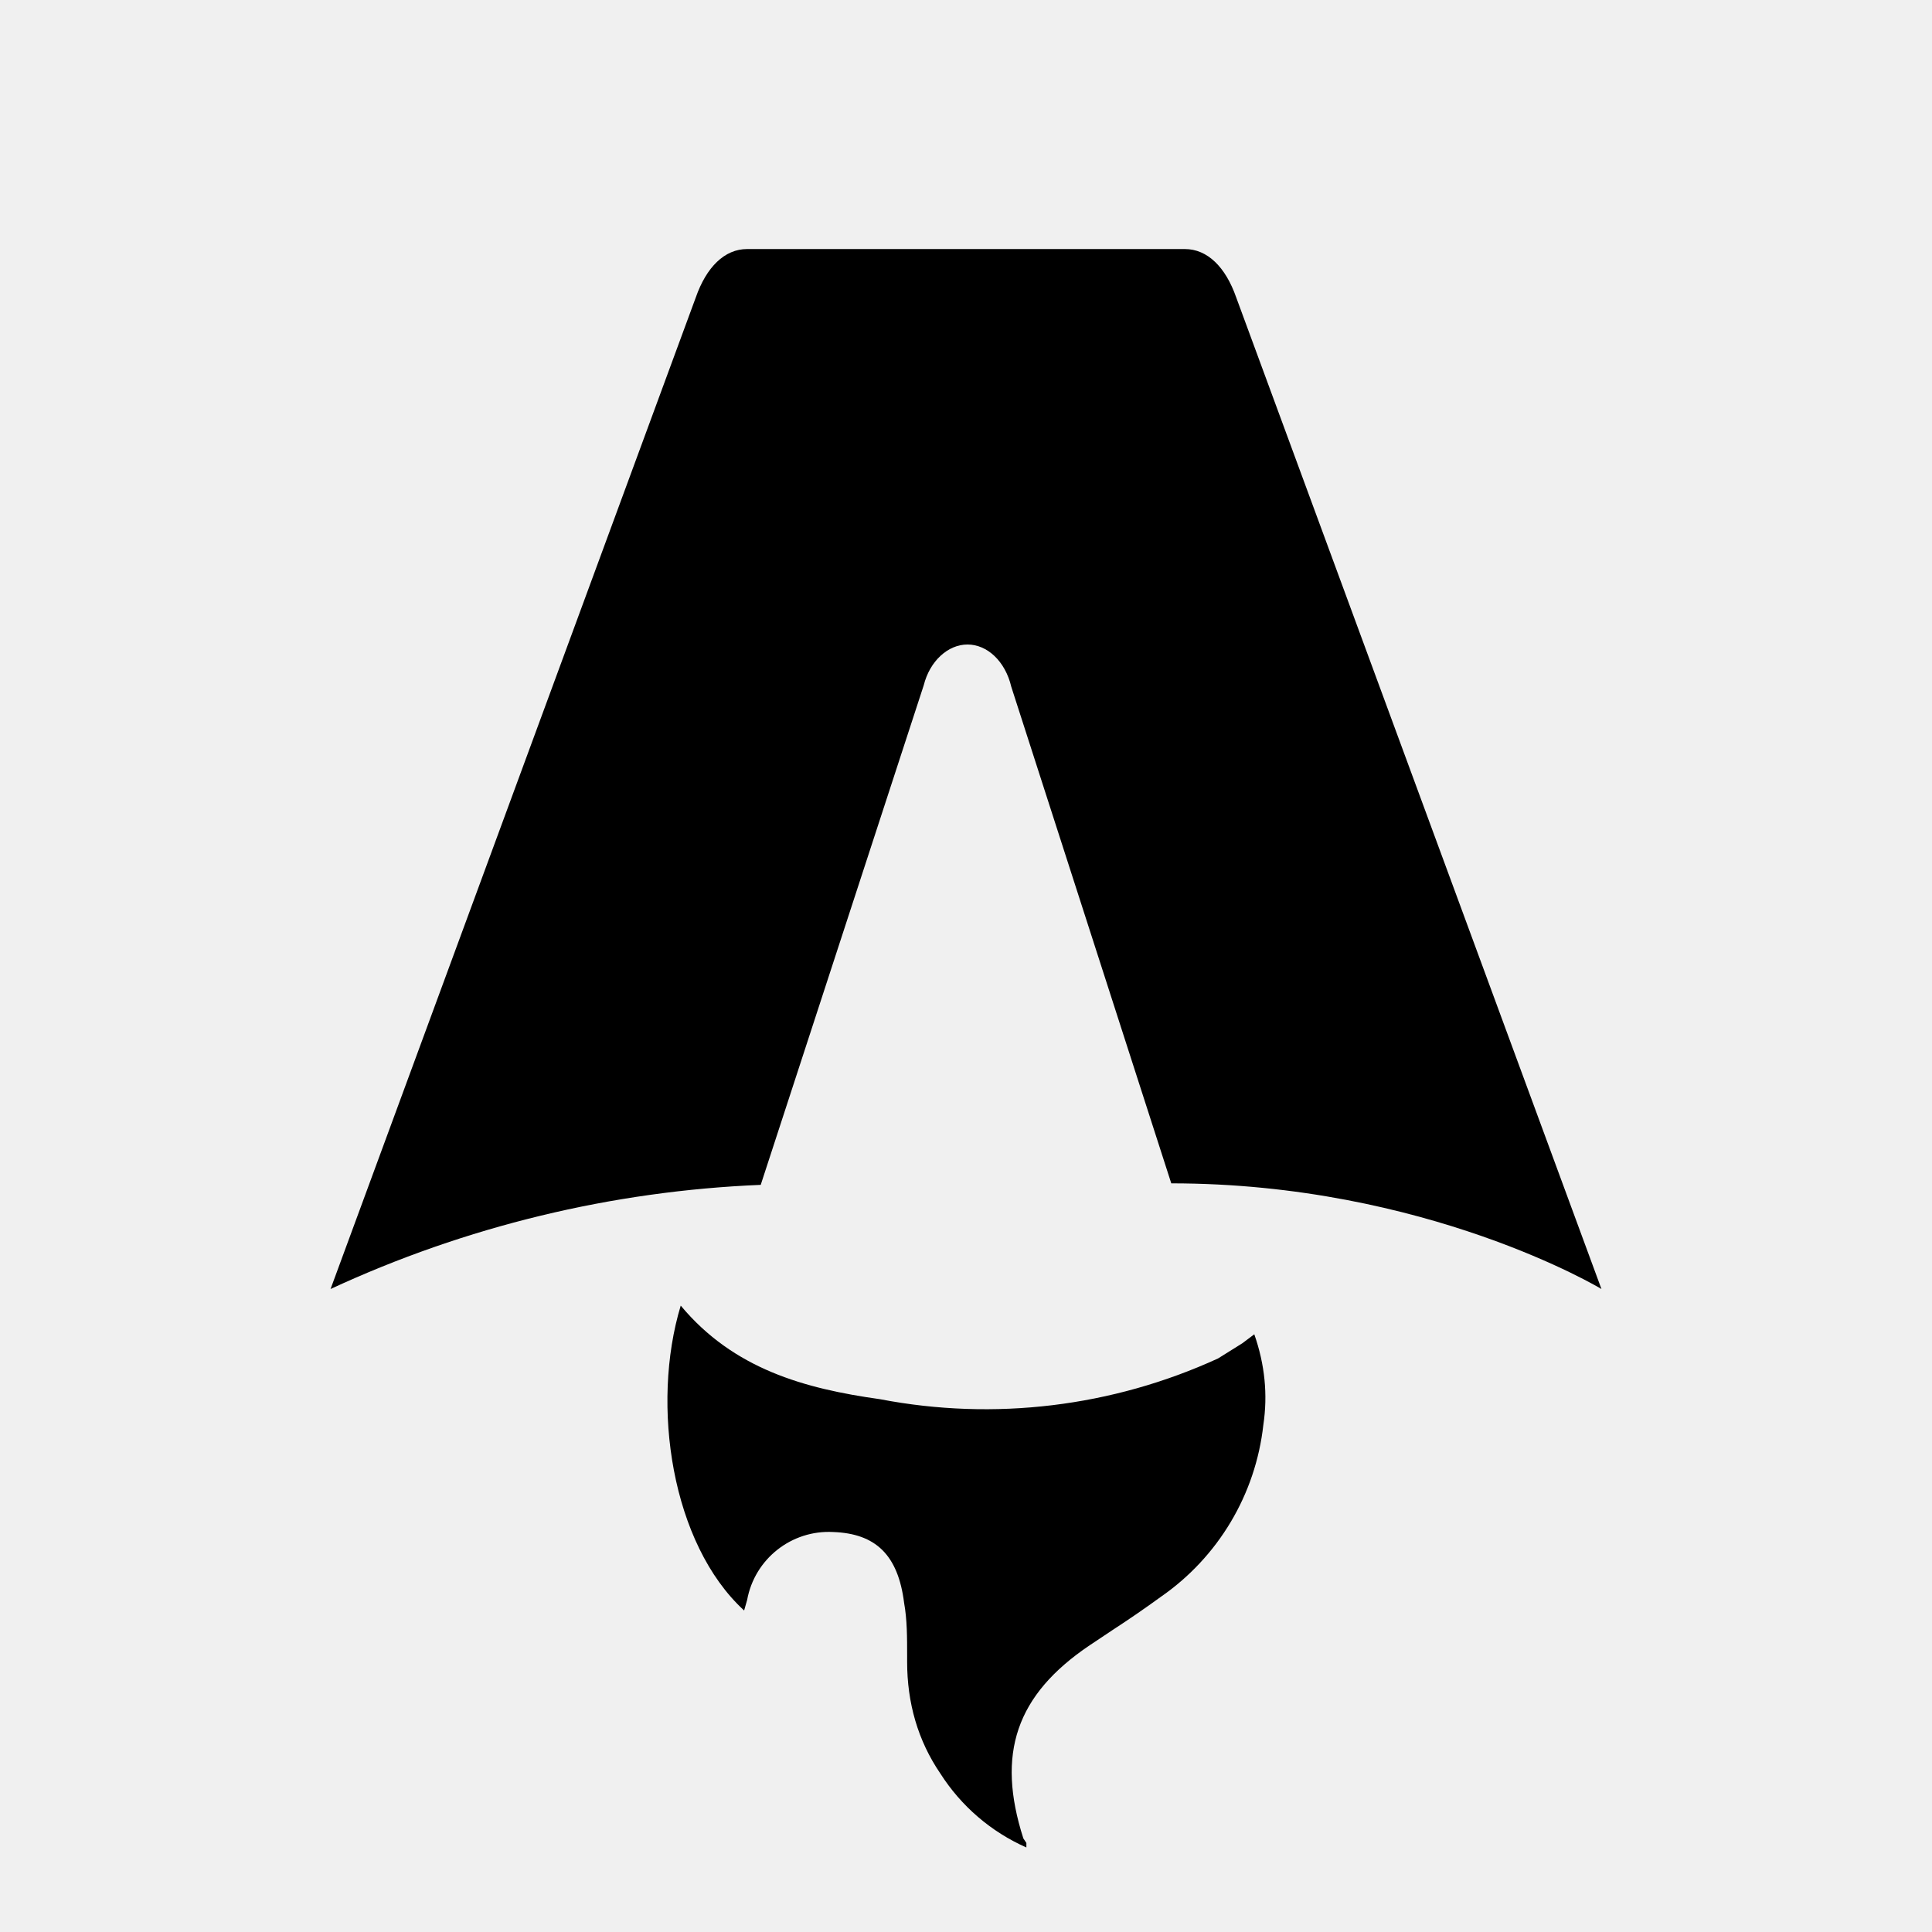
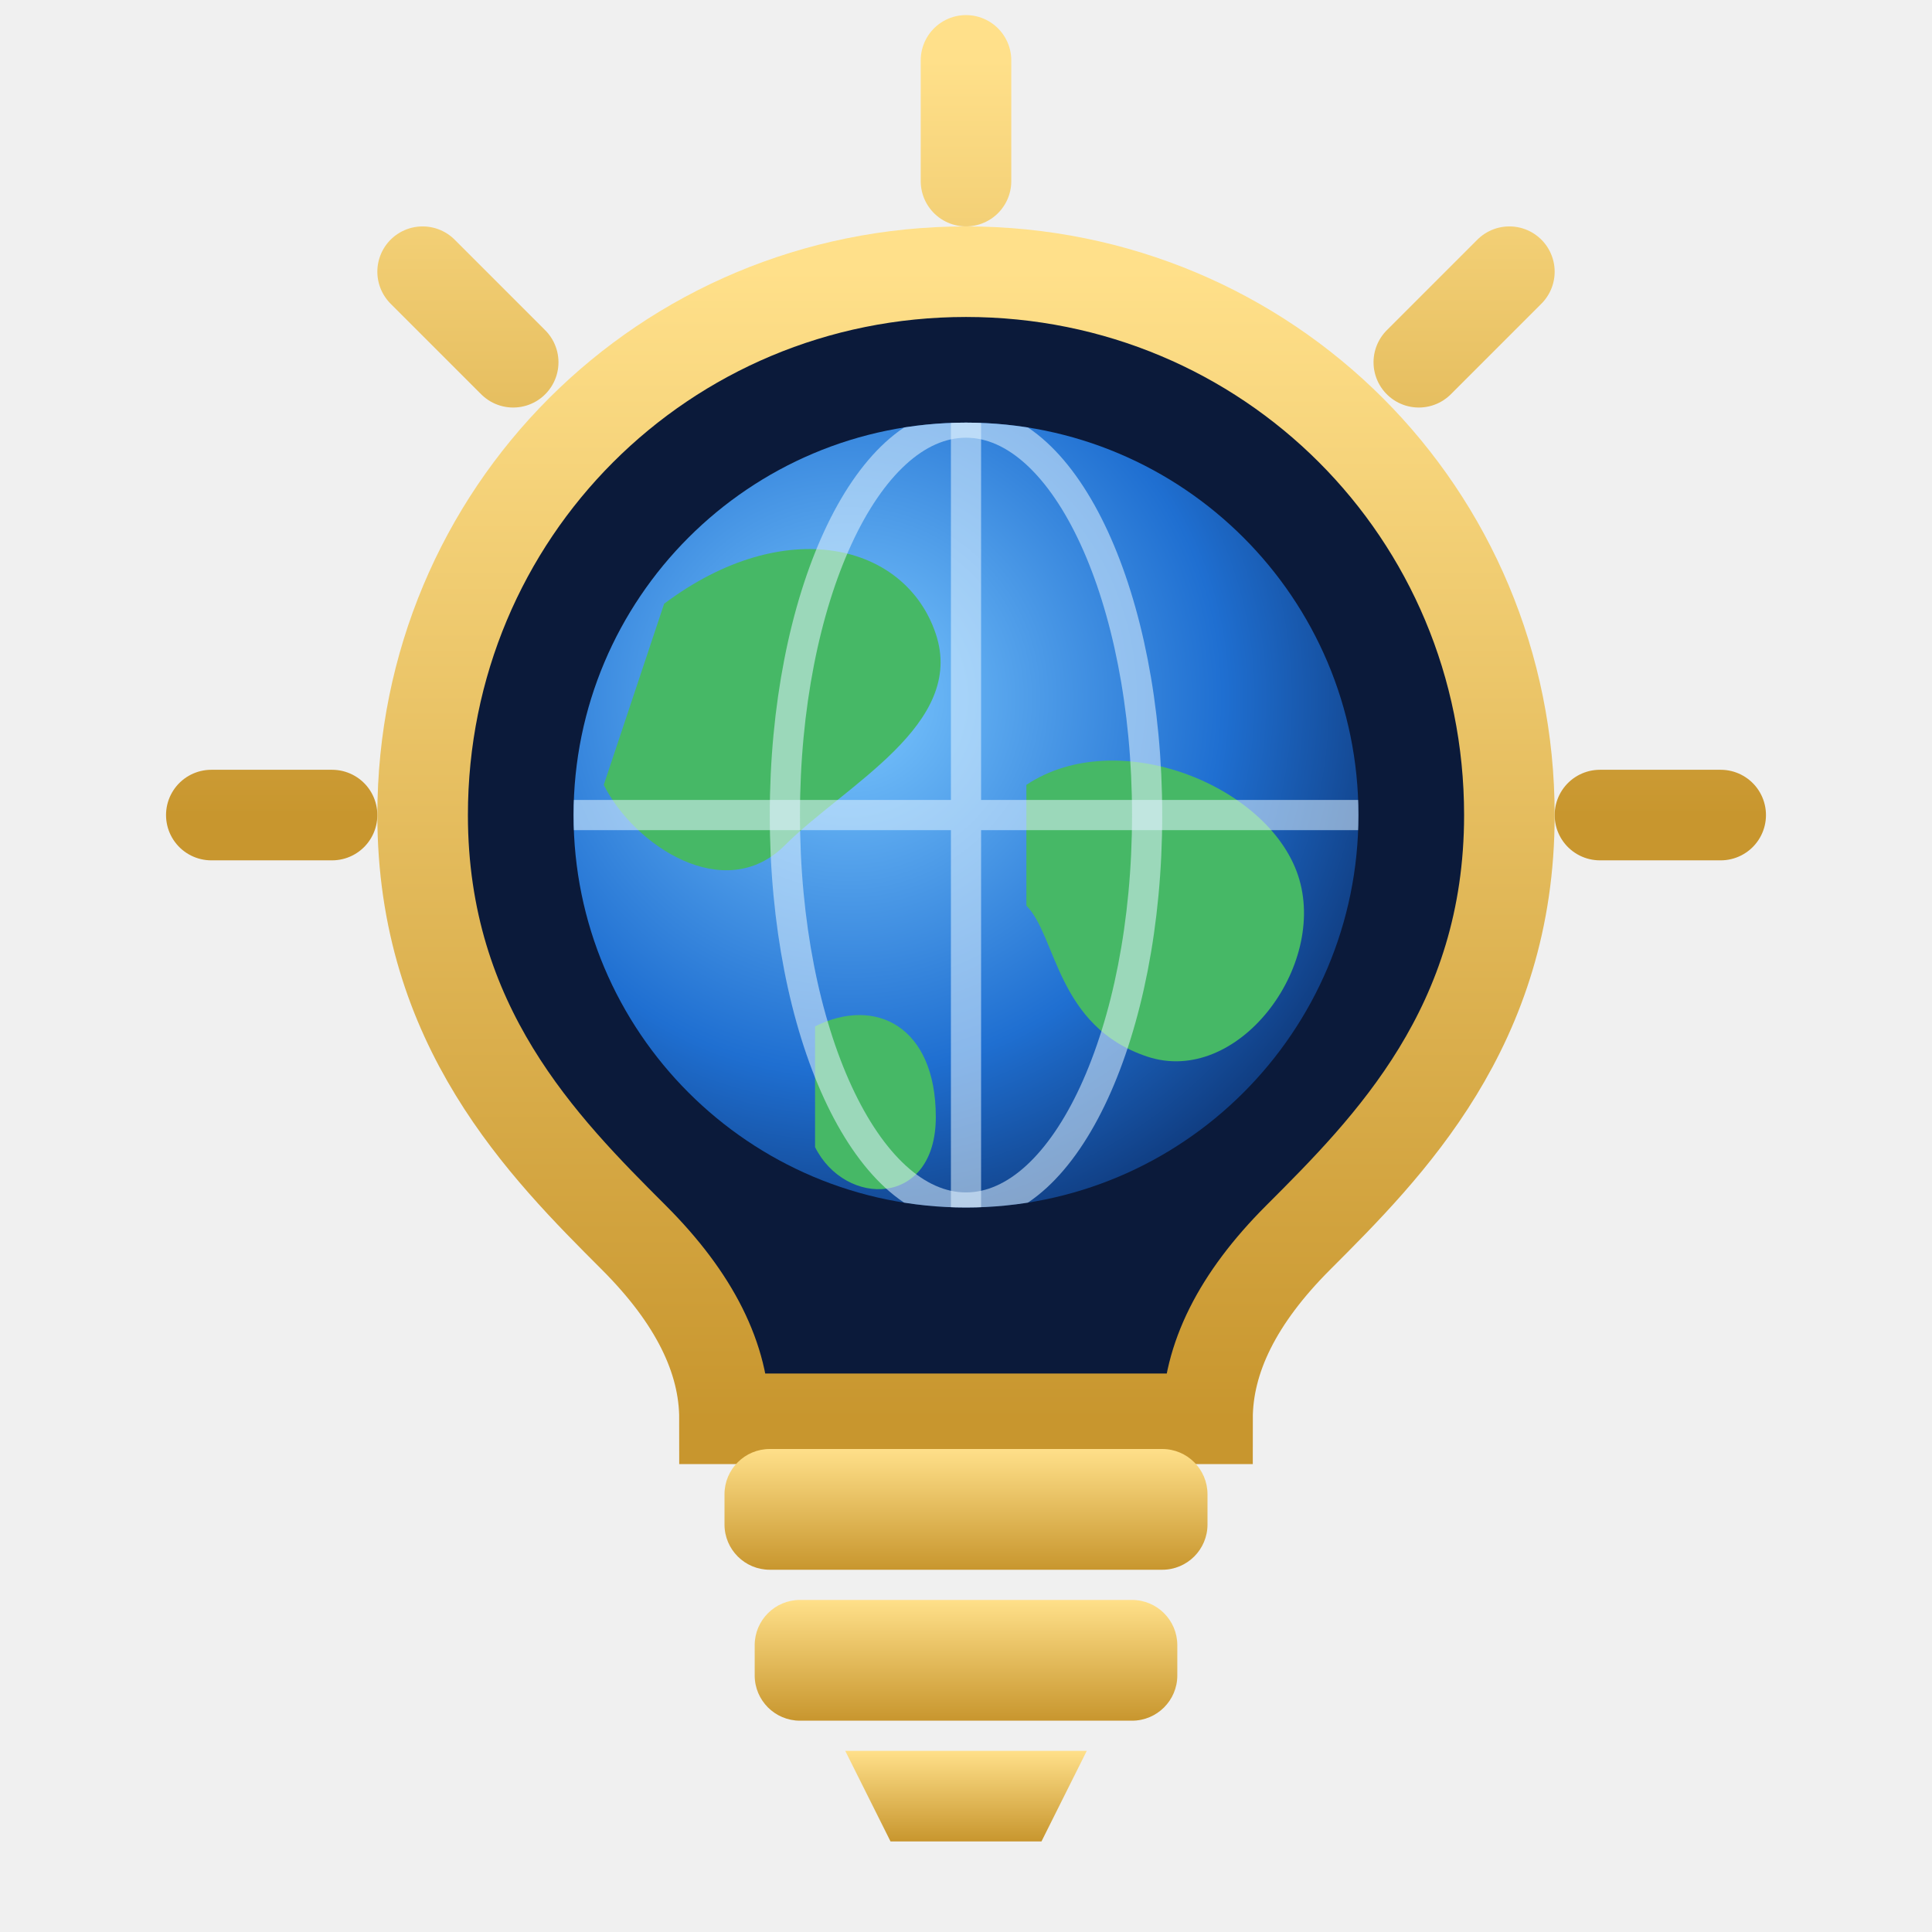
- <svg xmlns="http://www.w3.org/2000/svg" fill="none" viewBox="0 0 128 128">
-   <path d="M50.4 78.5a75.1 75.1 0 0 0-28.5 6.9l24.2-65.7c.7-2 1.9-3.2 3.4-3.2h29c1.5 0 2.7 1.2 3.4 3.2l24.2 65.7s-11.6-7-28.5-7L67 45.5c-.4-1.7-1.6-2.8-2.9-2.8-1.3 0-2.5 1.1-2.9 2.7L50.4 78.5Zm-1.1 28.2Zm-4.2-20.2c-2 6.6-.6 15.8 4.2 20.2a17.5 17.5 0 0 1 .2-.7 5.5 5.5 0 0 1 5.7-4.5c2.8.1 4.3 1.5 4.7 4.7.2 1.1.2 2.3.2 3.5v.4c0 2.7.7 5.2 2.2 7.4a13 13 0 0 0 5.7 4.9v-.3l-.2-.3c-1.8-5.6-.5-9.5 4.4-12.8l1.5-1a73 73 0 0 0 3.2-2.2 16 16 0 0 0 6.8-11.4c.3-2 .1-4-.6-6l-.8.6-1.6 1a37 37 0 0 1-22.4 2.7c-5-.7-9.7-2-13.2-6.2Z" />
-   <style>
-         path { fill: #000; }
-         @media (prefers-color-scheme: dark) {
-             path { fill: #FFF; }
-         }
-     </style>
+ <svg xmlns="http://www.w3.org/2000/svg" viewBox="0 0 64 64" width="64" height="64">
+   <defs>
+     <radialGradient id="g" cx=".35" cy=".35" r=".8">
+       <stop offset="0" stop-color="#7cc8ff" />
+       <stop offset=".6" stop-color="#1f6fd1" />
+       <stop offset="1" stop-color="#0b2c66" />
+     </radialGradient>
+     <linearGradient id="au" x1="0" y1="0" x2="0" y2="1">
+       <stop offset="0" stop-color="#ffe08a" />
+       <stop offset="1" stop-color="#c8962e" />
+     </linearGradient>
+     <clipPath id="c">
+       <circle cx="32" cy="27" r="13" />
+     </clipPath>
+   </defs>
+   <g stroke="url(#au)" stroke-width="3" stroke-linecap="round">
+     <path d="M32 2v4M14 9l3 3M50 9l-3 3M7 27h4M53 27h4" />
+   </g>
+   <path d="M32 9C22 9 14 17 14 27c0 7 4 11 7 14 2 2 3 4 3 6h16c0-2 1-4 3-6 3-3 7-7 7-14 0-10-8-18-18-18Z" fill="#0b1a3a" stroke="url(#au)" stroke-width="3" />
+   <circle cx="32" cy="27" r="13" fill="url(#g)" />
+   <g clip-path="url(#c)">
+     <path d="M22 20c4-3 8-2 9 1s-3 5-5 7-5 0-6-2Z M34 26c3-2 8 0 9 3s-2 7-5 6-3-4-4-5Z M27 34c2-1 4 0 4 3s-3 3-4 1Z" fill="#46b866" />
+     <path d="M19 27h26M32 14v26" stroke="#dff1ff" stroke-opacity=".55" stroke-width="1" />
+     <ellipse cx="32" cy="27" rx="6" ry="13" fill="none" stroke="#dff1ff" stroke-opacity=".55" stroke-width="1" />
+   </g>
+   <rect x="24" y="48" width="16" height="4" rx="1.5" fill="url(#au)" />
+   <rect x="25" y="53" width="14" height="4" rx="1.5" fill="url(#au)" />
+   <path d="M28 58h8l-1.5 3h-5Z" fill="url(#au)" />
</svg>
